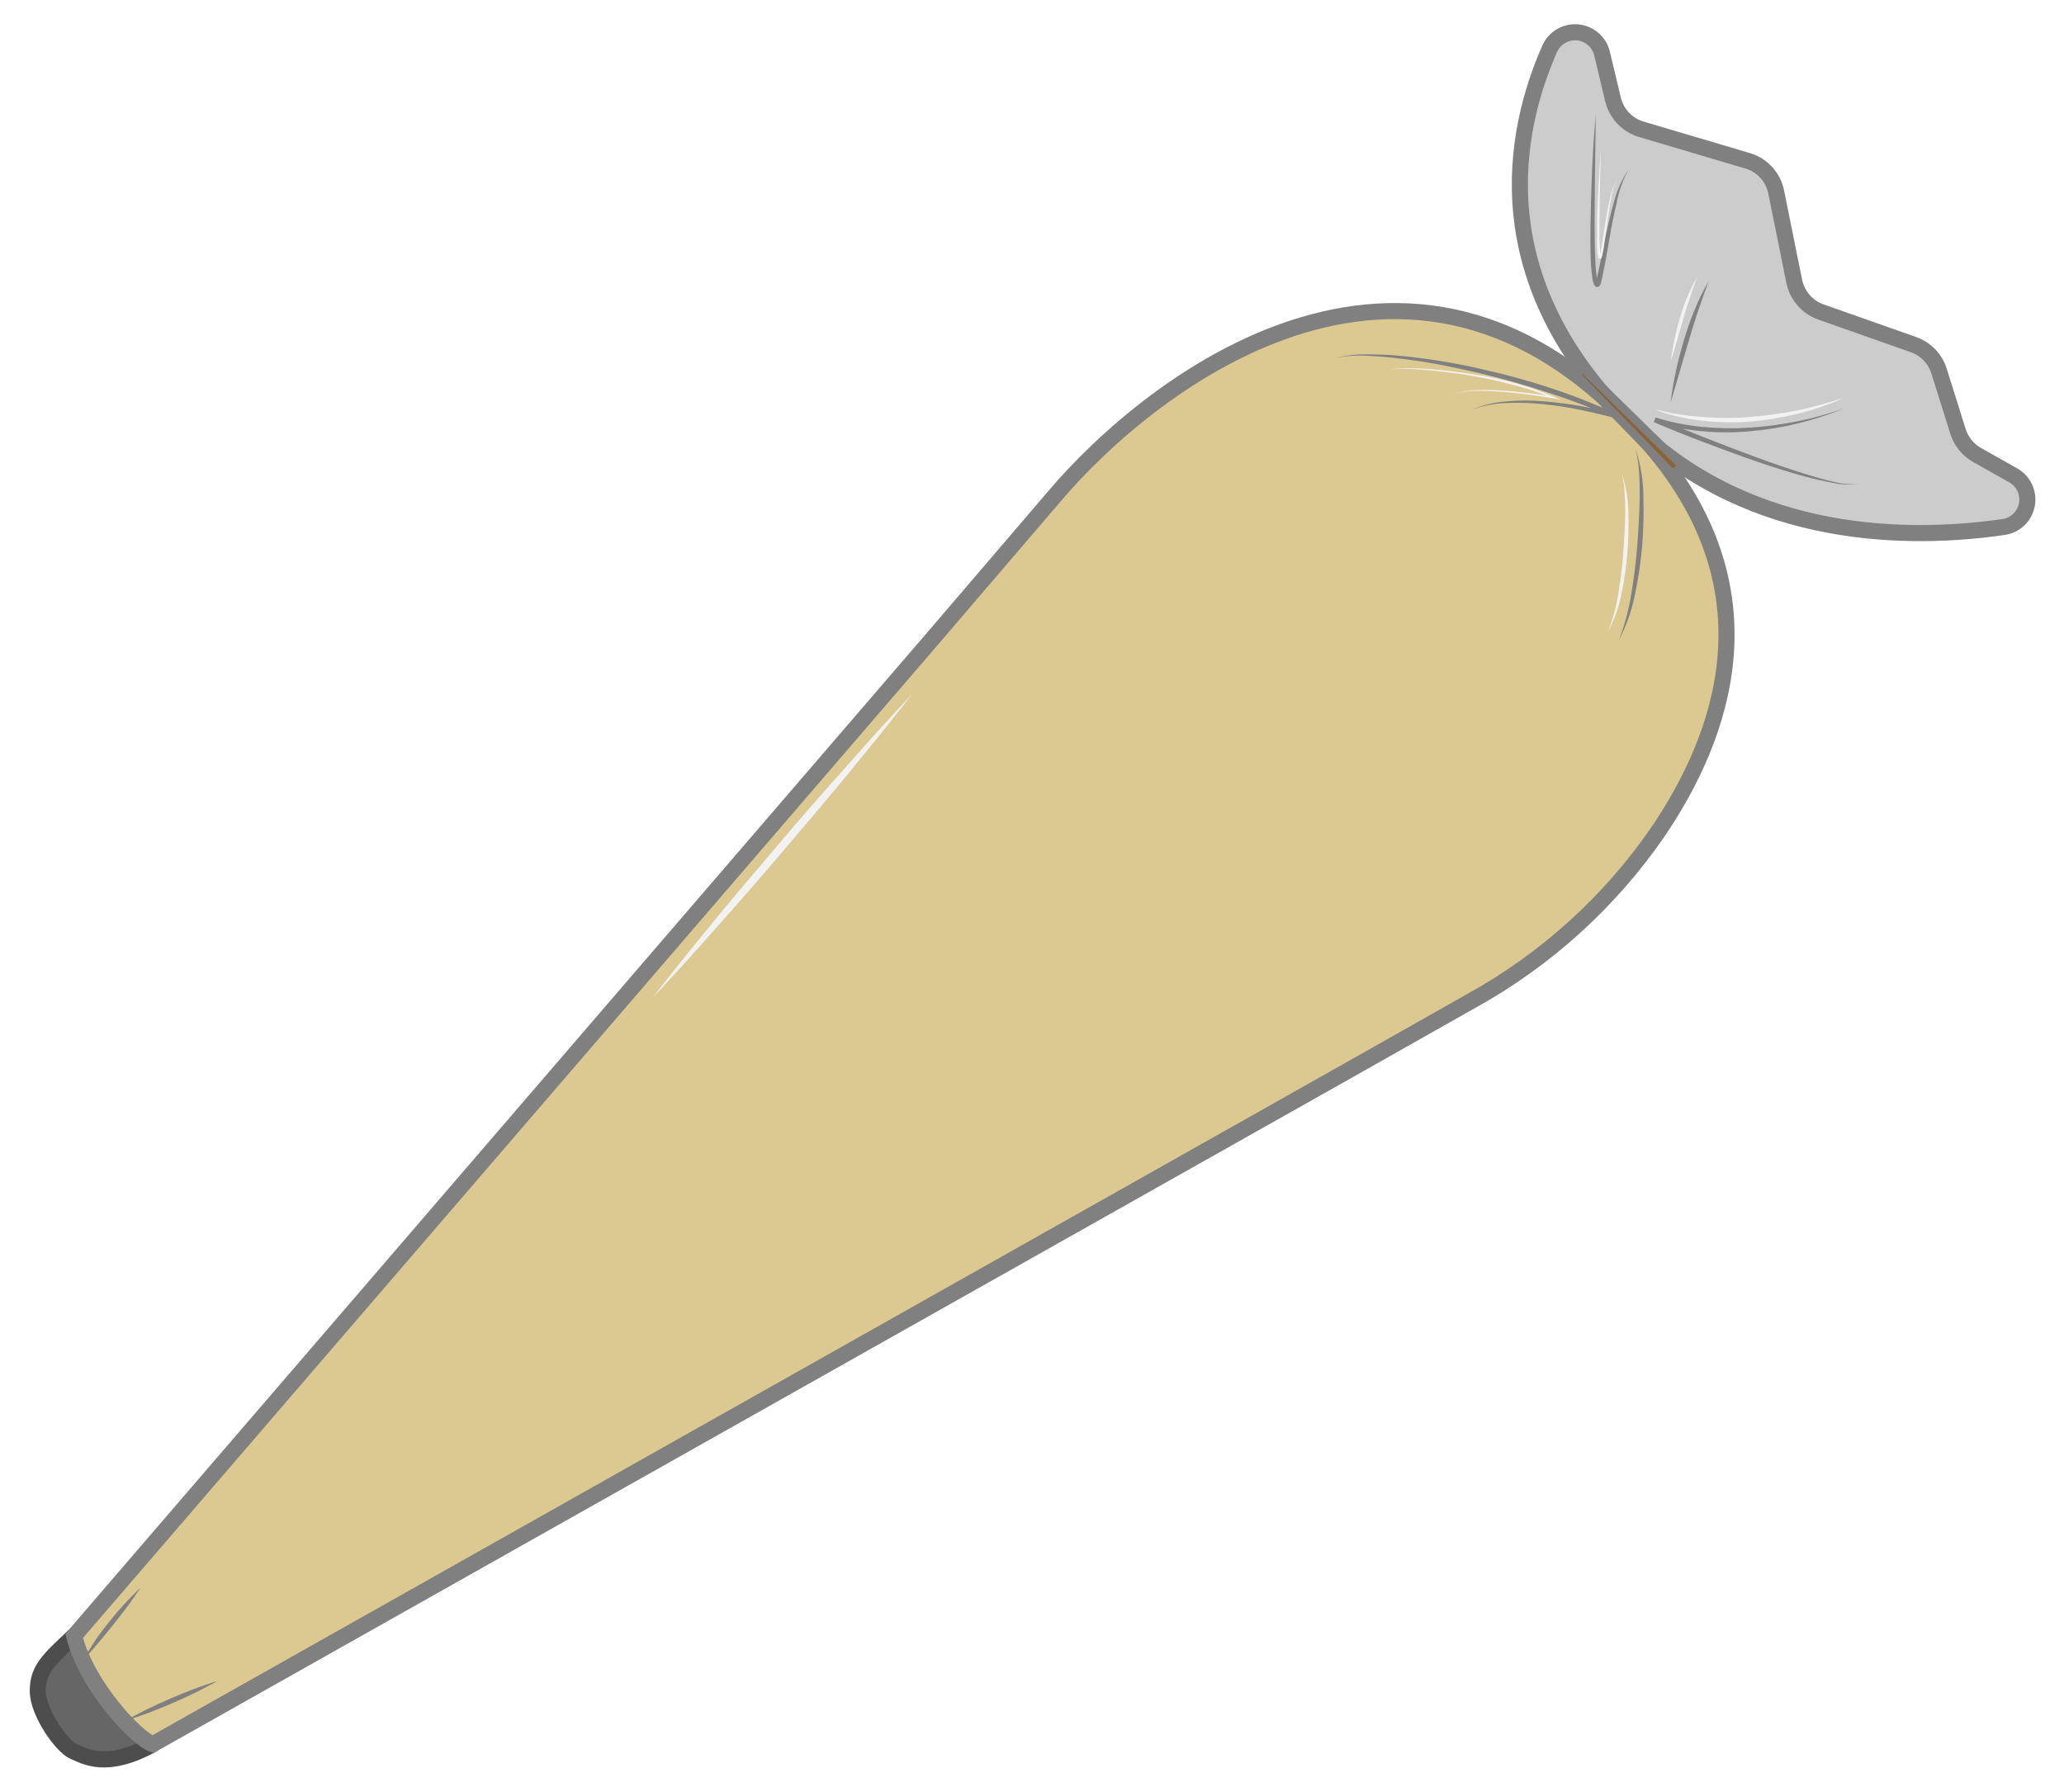
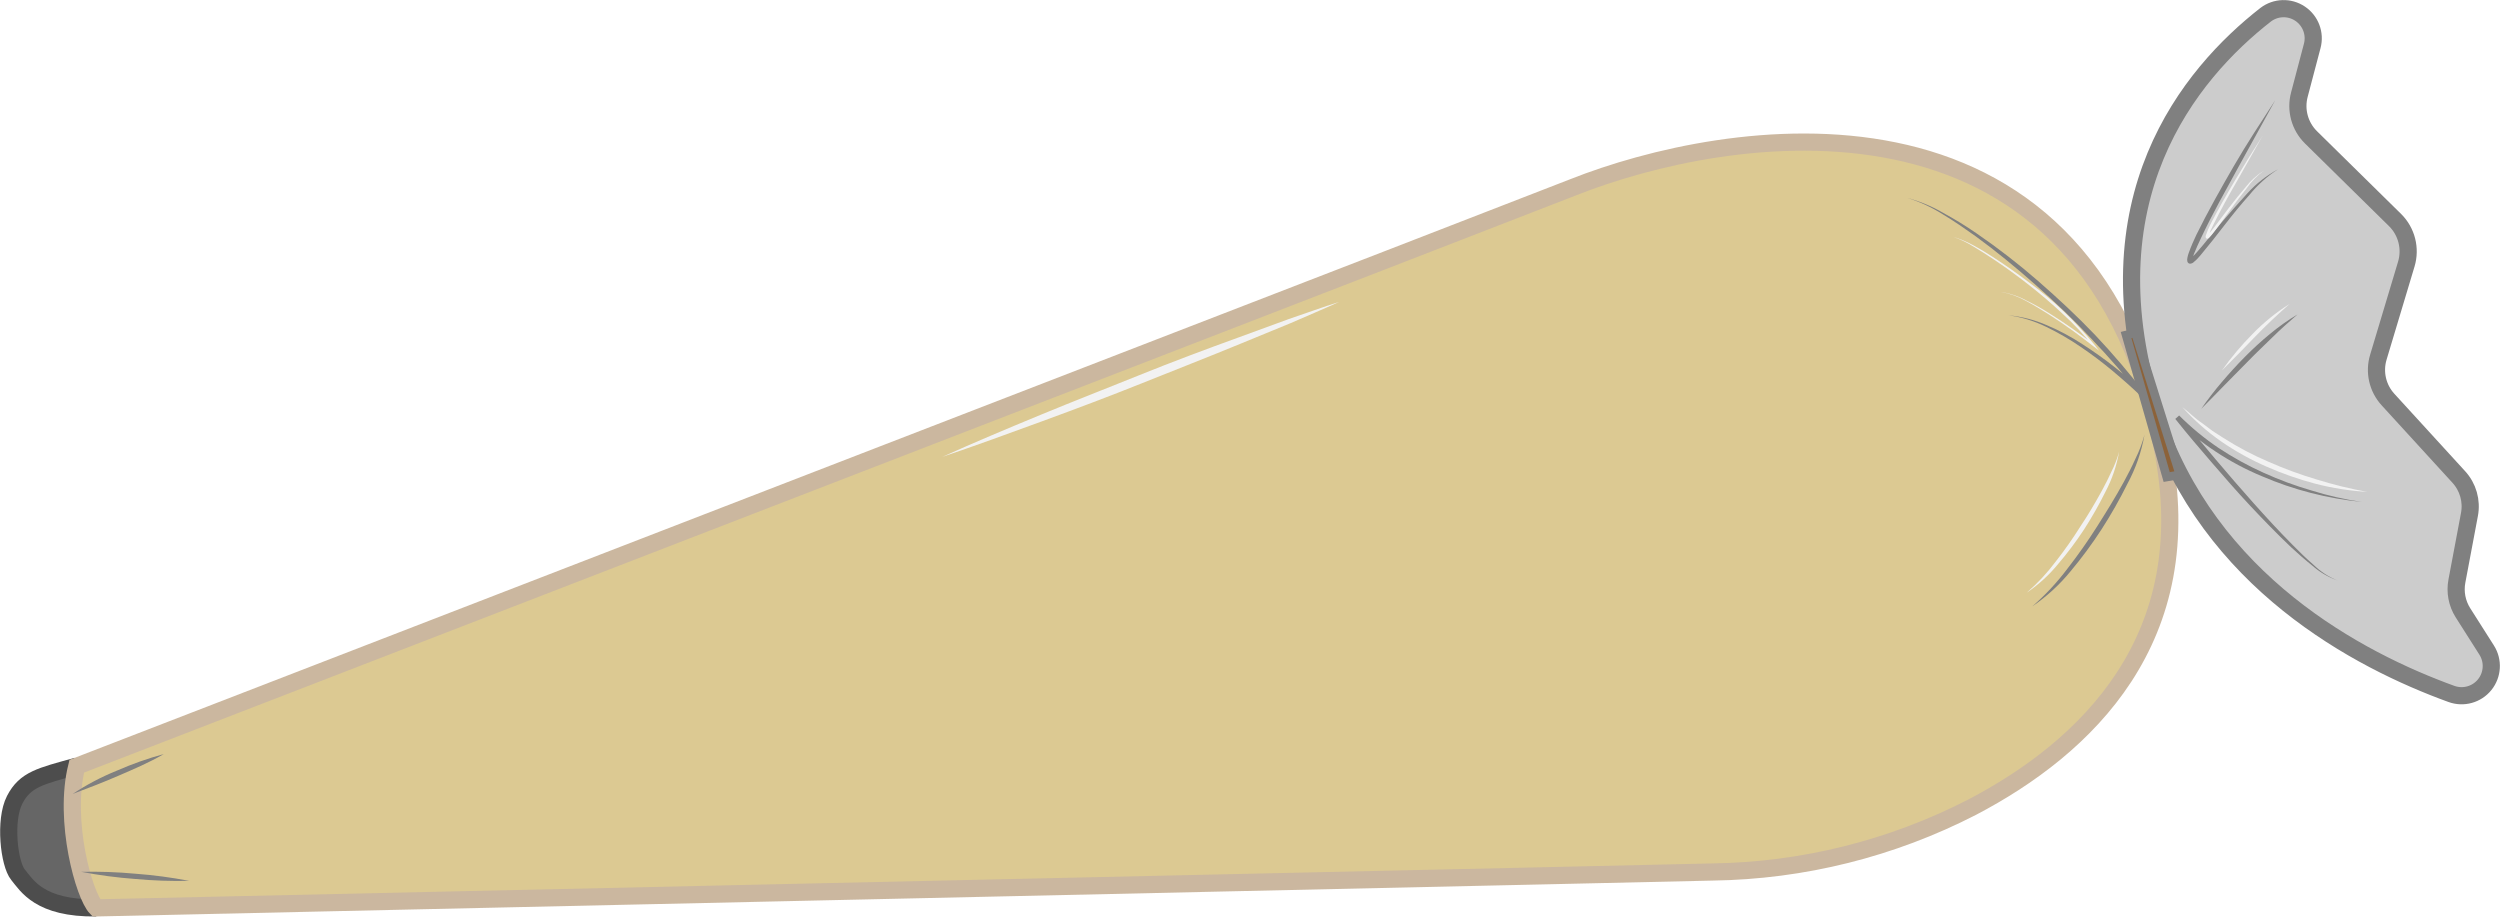
- <svg xmlns="http://www.w3.org/2000/svg" viewBox="0 0 256.65 222.78">
+ <svg xmlns="http://www.w3.org/2000/svg" viewBox="0 0 291.17 106.75">
  <defs>
-     <style>.cls-1{fill:#666;stroke:#4d4d4d;}.cls-1,.cls-2,.cls-3,.cls-6{stroke-miterlimit:10;}.cls-1,.cls-2,.cls-3{stroke-width:2px;}.cls-2{fill:#dcc992;}.cls-2,.cls-3,.cls-6{stroke:gray;}.cls-3{fill:#ccc;}.cls-4{fill:gray;}.cls-5{fill:#f2f2f2;}.cls-6{fill:#8c6239;}</style>
+     <style>.cls-1{fill:#666;stroke:#4d4d4d;}.cls-1,.cls-2,.cls-3,.cls-6{stroke-miterlimit:10;}.cls-1,.cls-2,.cls-3{stroke-width:2px;}.cls-2{fill:#dcc992;stroke:#cbb79f;}.cls-3{fill:#ccc;}.cls-3,.cls-6{stroke:gray;}.cls-4{fill:gray;}.cls-5{fill:#f2f2f2;}.cls-6{fill:#8c6239;}</style>
  </defs>
  <g id="Слои">
-     <path class="cls-1" d="M9.22,203.45c-3.18,3-4.53,4.17-4.52,6.87s3,6.89,4.46,7.51,4.07,2.29,9.85-.89" />
-     <path class="cls-2" d="M166,134.07h0l17-9.61a68.29,68.29,0,0,0,23.12-20.94c8.33-12.26,14.29-29.85-.35-47.47-29.12-35-62.58-8.6-74.67,5.69L116,79.38,9.22,203.46c1.6,6.36,7.89,12.88,9.79,13.47Z" />
-     <path class="cls-3" d="M203.17,53.09C218,67.35,237.73,67.19,249.1,65.55a3.45,3.45,0,0,0,1.23-6.43l-4.5-2.54a5.11,5.11,0,0,1-2.36-2.92l-2.36-7.52a5.12,5.12,0,0,0-3.18-3.28L226.42,38.8A5.14,5.14,0,0,1,223.11,35l-2.25-11.12A5.09,5.09,0,0,0,217.31,20l-13.22-3.92a5.13,5.13,0,0,1-3.52-3.72l-1.36-5.69a3.45,3.45,0,0,0-6.5-.63C188.2,16.23,184.29,34.9,203.17,53.09Z" />
-     <path class="cls-4" d="M198.43,14.23l-.12,9.05c0,3-.09,6,.06,9a20.14,20.14,0,0,0,.18,2.22,2,2,0,0,0,.1.51c0,.07.07.18,0,.13a.21.21,0,0,0-.16-.05c-.06,0-.11.05-.11,0l0,0a5.24,5.24,0,0,0,.3-1c.34-1.46.58-2.95.91-4.43s.65-3,1.07-4.41a13.11,13.11,0,0,1,1.82-4.14A14.43,14.43,0,0,0,201,25.36c-.36,1.46-.64,2.94-.89,4.42s-.51,3-.83,4.46A5.76,5.76,0,0,1,199,35.4a.59.59,0,0,1-.14.19.45.45,0,0,1-.24.11.36.36,0,0,1-.28-.11.9.9,0,0,1-.2-.37,4.87,4.87,0,0,1-.13-.59,22.4,22.4,0,0,1-.21-2.29c-.1-3,0-6.05.09-9.07S198.15,17.24,198.43,14.23Z" />
-     <path class="cls-5" d="M199.05,18.62l-.13,5.94c0,2-.1,4,0,5.93a9.65,9.65,0,0,0,.12,1.44l0,0s0,0-.09,0a.11.11,0,0,0-.08,0l.05-.12c0-.11.06-.23.08-.34l.14-.73.46-2.93c.16-1,.34-1.95.55-2.92a9,9,0,0,1,1-2.79,8.86,8.86,0,0,0-.85,2.82c-.18,1-.33,1.95-.46,2.93l-.42,2.94-.13.73a2.62,2.62,0,0,1-.09.38.58.58,0,0,1-.1.22.2.2,0,0,1-.15.08c-.12,0-.13-.07-.16-.09l-.06-.13a8.75,8.75,0,0,1-.14-1.51c0-2,0-4,.11-5.95S198.89,20.6,199.05,18.62Z" />
-     <path class="cls-4" d="M229.37,50.76a39.37,39.37,0,0,1-11.68,2.87,32.18,32.18,0,0,1-6.05,0,30.17,30.17,0,0,1-6-1.14l.21-.57c4.1,1.72,8.25,3.38,12.43,4.91,2.09.78,4.2,1.51,6.33,2.16,1.06.33,2.13.64,3.22.89a9,9,0,0,0,3.3.29,8.89,8.89,0,0,1-3.33-.14c-1.11-.2-2.2-.45-3.28-.74-2.16-.59-4.29-1.27-6.4-2S214,55.8,211.87,55s-4.17-1.62-6.22-2.5l.21-.57a30.27,30.27,0,0,0,5.83,1.17,37.06,37.06,0,0,0,6,.08,44.16,44.16,0,0,0,5.94-.81A40.3,40.3,0,0,0,229.37,50.76Z" />
-     <path class="cls-5" d="M229.37,49.43a31.78,31.78,0,0,1-5.7,2,40.17,40.17,0,0,1-6,1,32.29,32.29,0,0,1-6.06-.11,24.61,24.61,0,0,1-5.87-1.39c1,.17,1.94.48,2.95.58l1.47.22,1.49.12a36.06,36.06,0,0,0,6,0,45.4,45.4,0,0,0,5.91-.82A53.36,53.36,0,0,0,229.37,49.43Z" />
-     <path class="cls-4" d="M212.46,35c-.46,1.23-.91,2.46-1.32,3.71s-.81,2.48-1.17,3.74-.74,2.52-1.11,3.78-.72,2.52-1.11,3.78c.14-1.31.38-2.61.65-3.9s.62-2.56,1-3.83.81-2.52,1.32-3.74A25.37,25.37,0,0,1,212.46,35Z" />
-     <path class="cls-5" d="M211.06,34.4c-.65,1.74-1.24,3.47-1.75,5.24s-1,3.55-1.56,5.32a32.7,32.7,0,0,1,1.15-5.44A23.07,23.07,0,0,1,211.06,34.4Z" />
-     <path class="cls-4" d="M166,44.51a16.65,16.65,0,0,1,4.51-.43,40.34,40.34,0,0,1,4.53.27,77.57,77.57,0,0,1,9,1.51c3,.67,5.89,1.45,8.77,2.4s5.7,2.07,8.46,3.31l-.19.52c-1.47-.44-3-.78-4.5-1.1a44.64,44.64,0,0,0-4.59-.71,31.25,31.25,0,0,0-4.64-.16,14.17,14.17,0,0,0-4.54.91,14.13,14.13,0,0,1,4.53-1.11,25.23,25.23,0,0,1,4.68,0,49,49,0,0,1,9.22,1.65l-.19.51c-2.76-1.21-5.58-2.28-8.44-3.22s-5.76-1.77-8.69-2.46S178,45.1,175,44.71c-1.49-.19-3-.37-4.5-.43A16.56,16.56,0,0,0,166,44.51Z" />
-     <path class="cls-5" d="M172.81,46a11.23,11.23,0,0,1,2.59-.2q1.31,0,2.61.12c1.74.14,3.46.35,5.18.63a40.54,40.54,0,0,1,10.06,2.79l.83.37-.9-.16c-2.07-.36-4.15-.64-6.25-.81-1-.07-2.09-.13-3.14-.12a9,9,0,0,0-3.1.44,9,9,0,0,1,3.1-.54,27.82,27.82,0,0,1,3.16.06c2.1.15,4.19.41,6.27.75l-.07.21a32.27,32.27,0,0,0-4.92-1.64c-1.67-.46-3.36-.83-5.07-1.13s-3.43-.53-5.16-.69c-.87-.08-1.73-.16-2.6-.19A11.22,11.22,0,0,0,172.81,46Z" />
-     <path class="cls-4" d="M203.35,55.79a18.88,18.88,0,0,1,1,6,55.92,55.92,0,0,1-.15,6.07,50.77,50.77,0,0,1-.88,6,21.39,21.39,0,0,1-2,5.72,28.62,28.62,0,0,0,1.54-5.81c.34-2,.58-4,.73-6s.27-4,.3-6c0-1,0-2-.08-3A15,15,0,0,0,203.35,55.79Z" />
-     <path class="cls-5" d="M201.67,58.92a15.8,15.8,0,0,1,.81,4.92,46.31,46.31,0,0,1-.13,5,41.28,41.28,0,0,1-.72,5,18,18,0,0,1-1.65,4.7,24.06,24.06,0,0,0,1.26-4.78c.28-1.63.48-3.27.6-4.91s.23-3.3.25-4.95c0-.83,0-1.65-.07-2.48A12.06,12.06,0,0,0,201.67,58.92Z" />
-     <polygon class="cls-6" points="196.8 45.82 195.98 46.57 207.96 58.92 209.18 57.95 196.8 45.82" />
-     <path class="cls-4" d="M10.33,206.53a29.71,29.71,0,0,1,3.25-4.82,39.62,39.62,0,0,1,3.92-4.28c-1.06,1.63-2.24,3.16-3.44,4.67S11.61,205.07,10.33,206.53Z" />
-     <path class="cls-4" d="M15.48,214.06a59.57,59.57,0,0,1,5.67-2.79,57,57,0,0,1,5.92-2.22,56.33,56.33,0,0,1-5.68,2.79A55.15,55.15,0,0,1,15.48,214.06Z" />
-     <path class="cls-5" d="M81.11,124.13c2.53-3.28,5.14-6.49,7.76-9.69s5.32-6.34,8-9.51,5.4-6.27,8.15-9.36l4.13-4.63c1.41-1.52,2.79-3.06,4.22-4.56-1.26,1.64-2.57,3.25-3.85,4.88l-3.92,4.81c-2.62,3.19-5.31,6.34-8,9.51s-5.39,6.27-8.14,9.36S84,121.12,81.11,124.13Z" />
+     <path class="cls-1" d="M8.94,89.23c-4.23,1.17-6,1.54-7.23,3.92s-.65,7.47.39,8.73,2.51,3.94,9.1,3.86" />
+     <path class="cls-2" d="M179.91,102h0l19.53-.44A68.17,68.17,0,0,0,229.71,94c13.13-6.87,26.68-19.56,22.09-42-9.14-44.64-51.12-37.1-68.52-30.21L161.6,30.2,8.94,89.24c-1.6,6.37.87,15.08,2.27,16.5Z" />
+     <path class="cls-3" d="M250.89,48.16c6.32,19.56,23.81,28.74,34.62,32.66a3.46,3.46,0,0,0,4.11-5.1l-2.77-4.36a5.12,5.12,0,0,1-.7-3.68l1.46-7.75a5.07,5.07,0,0,0-1.25-4.39l-8.23-9A5.12,5.12,0,0,1,277,41.61l3.26-10.86a5.14,5.14,0,0,0-1.3-5.11L269.16,16A5.13,5.13,0,0,1,267.81,11l1.49-5.65a3.45,3.45,0,0,0-5.43-3.63C255.07,8.59,242.82,23.21,250.89,48.16Z" />
+     <path class="cls-4" d="M265,11.66l-4.37,7.93c-1.44,2.64-2.93,5.27-4.22,8-.32.68-.64,1.36-.89,2a3.63,3.63,0,0,0-.15.51,1.13,1.13,0,0,0,0,.13.19.19,0,0,0-.12-.12.21.21,0,0,0-.12,0l0,0a6.45,6.45,0,0,0,.74-.74c1-1.13,1.9-2.33,2.89-3.48s2-2.3,3-3.39a13.57,13.57,0,0,1,3.56-2.79,14.46,14.46,0,0,0-3.34,3c-1,1.12-1.95,2.29-2.87,3.48s-1.85,2.38-2.83,3.55a5.68,5.68,0,0,1-.85.85.77.77,0,0,1-.22.1.36.36,0,0,1-.25,0,.35.35,0,0,1-.2-.23.86.86,0,0,1,0-.43,3.28,3.28,0,0,1,.16-.58c.26-.73.57-1.43.89-2.11,1.35-2.73,2.83-5.35,4.36-8S263.37,14.18,265,11.66Z" />
+     <path class="cls-5" d="M263.51,15.83,260.59,21c-1,1.73-1.95,3.44-2.82,5.21a10,10,0,0,0-.58,1.32v0s0,0-.06-.08-.1,0-.09,0a.28.28,0,0,0,.1-.08,3.27,3.27,0,0,0,.24-.27l.46-.57,1.79-2.37c.61-.78,1.22-1.56,1.87-2.31a8.64,8.64,0,0,1,2.19-2A9,9,0,0,0,261.61,22c-.62.76-1.21,1.56-1.79,2.36l-1.75,2.39-.46.59a3.58,3.58,0,0,1-.26.29.65.65,0,0,1-.19.15.19.19,0,0,1-.17,0,.19.19,0,0,1-.1-.16.57.57,0,0,1,0-.14,9.78,9.78,0,0,1,.58-1.4c.91-1.77,1.9-3.49,2.91-5.19S262.44,17.49,263.51,15.83Z" />
+     <path class="cls-4" d="M275.09,58.46a39,39,0,0,1-11.66-3,31.77,31.77,0,0,1-5.34-2.84,30.35,30.35,0,0,1-4.72-3.82l.45-.4c2.81,3.45,5.68,6.87,8.65,10.2,1.48,1.66,3,3.31,4.56,4.88.78.8,1.58,1.57,2.42,2.3a8.76,8.76,0,0,0,2.77,1.82,8.88,8.88,0,0,1-2.87-1.69c-.88-.7-1.72-1.44-2.54-2.2-1.62-1.54-3.18-3.15-4.71-4.78s-3-3.32-4.45-5-2.91-3.39-4.3-5.14l.45-.4a30.86,30.86,0,0,0,4.59,3.78,36.8,36.8,0,0,0,5.22,2.88,41.63,41.63,0,0,0,5.62,2.08A37.62,37.62,0,0,0,275.09,58.46Z" />
+     <path class="cls-5" d="M275.71,57.29a31.74,31.74,0,0,1-6-.94,38.72,38.72,0,0,1-5.73-2,31.42,31.42,0,0,1-5.29-2.94,25.7,25.7,0,0,1-4.52-4c.8.62,1.49,1.34,2.33,1.89l1.2.9,1.26.81a36.31,36.31,0,0,0,5.27,2.78,46.5,46.5,0,0,0,5.61,2.06A50,50,0,0,0,275.71,57.29Z" />
+     <path class="cls-4" d="M267.6,36.61c-1,.87-2,1.75-2.91,2.65s-1.89,1.81-2.8,2.75-1.84,1.86-2.76,2.8-1.83,1.88-2.76,2.81a38.28,38.28,0,0,1,2.41-3.13c.85-1,1.76-2,2.67-2.92s1.9-1.83,2.92-2.67A25.87,25.87,0,0,1,267.6,36.61Z" />
+     <path class="cls-5" d="M266.66,35.4c-1.39,1.23-2.73,2.48-4,3.8s-2.56,2.65-3.88,3.95a32.93,32.93,0,0,1,3.57-4.25A23.14,23.14,0,0,1,266.66,35.4Z" />
+     <path class="cls-4" d="M222.17,23.06a17,17,0,0,1,4.18,1.75,42.72,42.72,0,0,1,3.87,2.38,78.61,78.61,0,0,1,7.18,5.56c2.29,2,4.51,4.06,6.6,6.25a90.5,90.5,0,0,1,5.9,6.92l-.41.36c-1.1-1.08-2.27-2.1-3.46-3.1a46.07,46.07,0,0,0-3.71-2.79,30.72,30.72,0,0,0-4-2.32,14.31,14.31,0,0,0-4.43-1.35,14.42,14.42,0,0,1,4.51,1.16,25.68,25.68,0,0,1,4.14,2.21,48.2,48.2,0,0,1,7.35,5.8l-.41.36q-2.79-3.55-5.92-6.82c-2.06-2.2-4.25-4.28-6.5-6.27s-4.59-3.92-7-5.67c-1.23-.87-2.47-1.74-3.76-2.51A17.28,17.28,0,0,0,222.17,23.06Z" />
+     <path class="cls-5" d="M227.46,27.58a11.77,11.77,0,0,1,2.39,1c.76.41,1.51.86,2.24,1.34,1.46.94,2.88,1.95,4.27,3a40.87,40.87,0,0,1,7.55,7.2l.56.72-.72-.56c-1.65-1.29-3.36-2.53-5.13-3.66-.88-.56-1.78-1.11-2.71-1.6A8.87,8.87,0,0,0,233,34a8.79,8.79,0,0,1,3,1,26.6,26.6,0,0,1,2.76,1.54c1.79,1.12,3.51,2.34,5.18,3.62l-.16.16a33.46,33.46,0,0,0-3.56-3.78q-1.89-1.77-3.95-3.38c-1.37-1.07-2.77-2.09-4.22-3.05-.72-.47-1.45-.95-2.2-1.39A11.19,11.19,0,0,0,227.46,27.58Z" />
+     <path class="cls-4" d="M249.77,50.62a19,19,0,0,1-2,5.74,53.9,53.9,0,0,1-3,5.28,49.31,49.31,0,0,1-3.61,4.89,21.21,21.21,0,0,1-4.47,4.1,28.48,28.48,0,0,0,4.1-4.4c1.23-1.58,2.39-3.23,3.46-4.92s2.14-3.41,3.1-5.17c.48-.88.94-1.77,1.35-2.69A14.72,14.72,0,0,0,249.77,50.62Z" />
+     <path class="cls-5" d="M246.81,52.6a15.83,15.83,0,0,1-1.61,4.71,44.28,44.28,0,0,1-2.47,4.35,40.07,40.07,0,0,1-3,4,17.32,17.32,0,0,1-3.68,3.37,23.11,23.11,0,0,0,3.37-3.62,47.55,47.55,0,0,0,2.85-4.05c.92-1.37,1.76-2.8,2.55-4.24q.6-1.1,1.11-2.22A11.94,11.94,0,0,0,246.81,52.6Z" />
+     <polygon class="cls-6" points="248.69 38.75 247.62 39.02 252.35 55.56 253.89 55.29 248.69 38.75" />
+     <path class="cls-4" d="M8.46,92.47a29,29,0,0,1,5.14-2.71,40,40,0,0,1,5.48-1.94c-1.7,1-3.47,1.74-5.24,2.51S10.28,91.79,8.46,92.47Z" />
+     <path class="cls-4" d="M9.45,101.54a55.54,55.54,0,0,1,6.32.22,55,55,0,0,1,6.26.83,55.46,55.46,0,0,1-6.32-.22A55.3,55.3,0,0,1,9.45,101.54Z" />
+     <path class="cls-5" d="M109.75,53.21c3.77-1.7,7.59-3.3,11.41-4.88s7.68-3.08,11.52-4.63,7.71-3,11.6-4.41l5.82-2.13c2-.67,3.9-1.38,5.87-2-1.88.86-3.79,1.66-5.69,2.49L144.56,40c-3.83,1.58-7.68,3.08-11.52,4.62s-7.72,3-11.6,4.42S113.67,51.89,109.75,53.21Z" />
  </g>
</svg>
